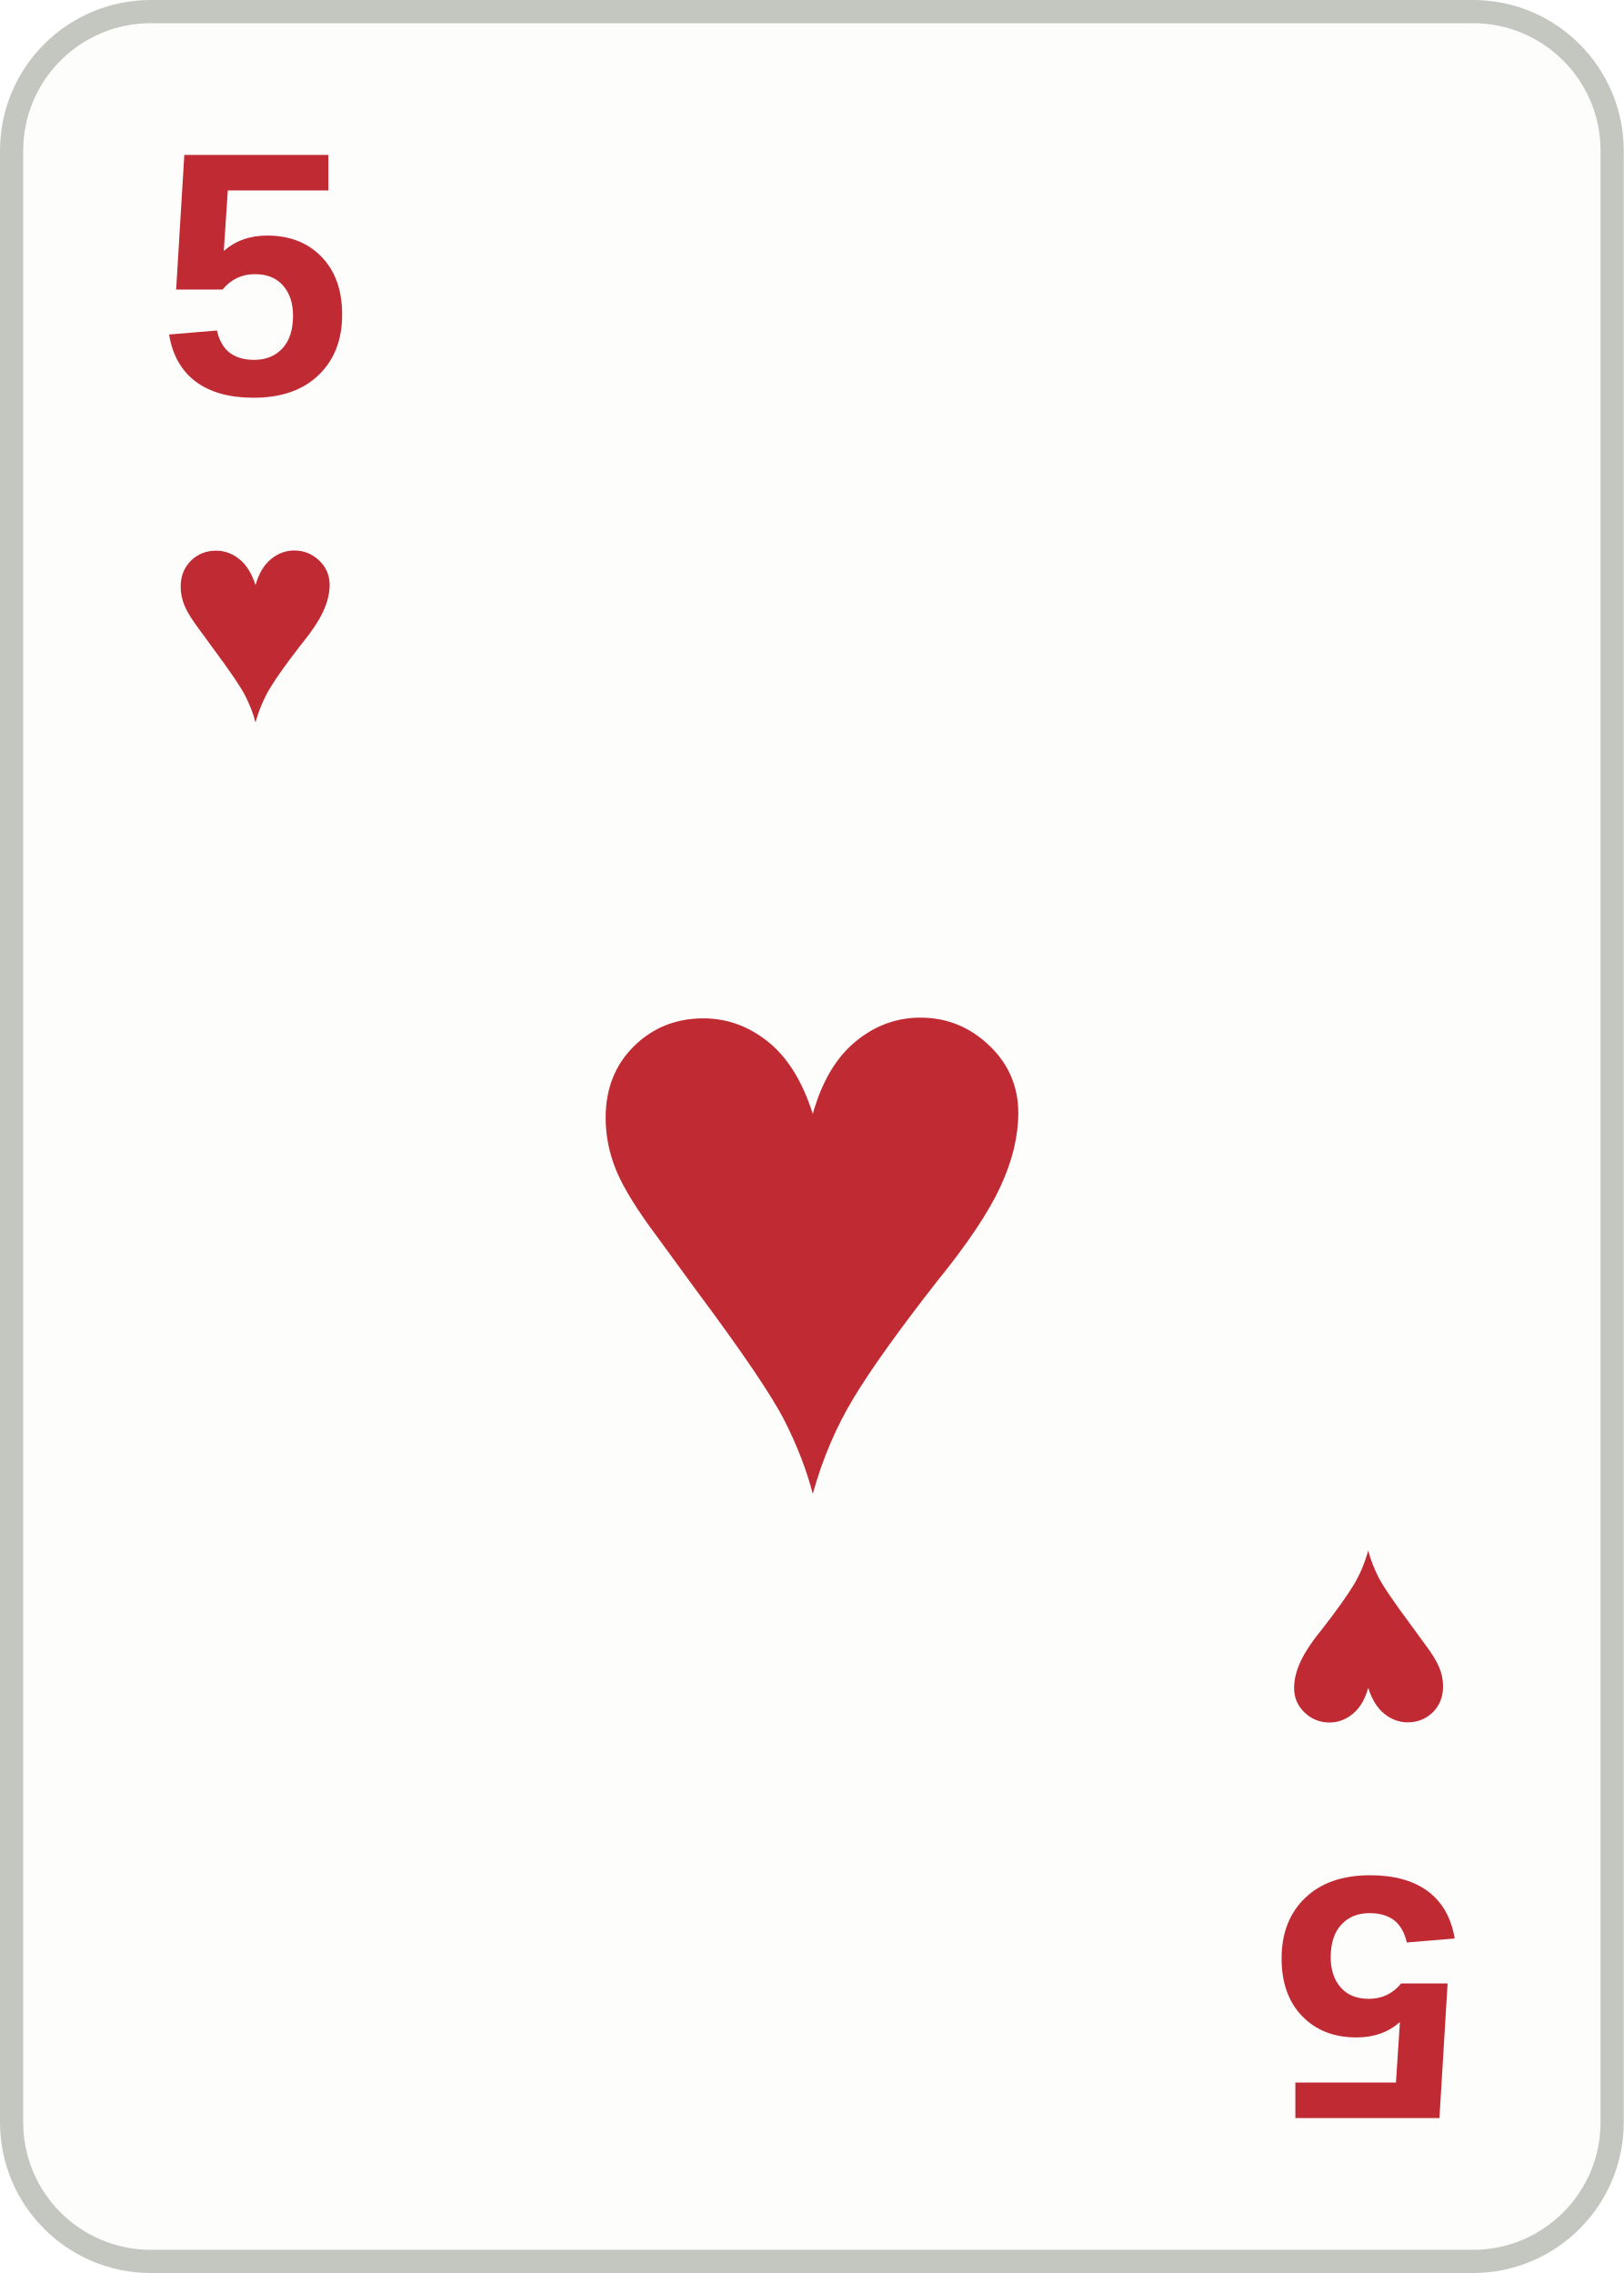
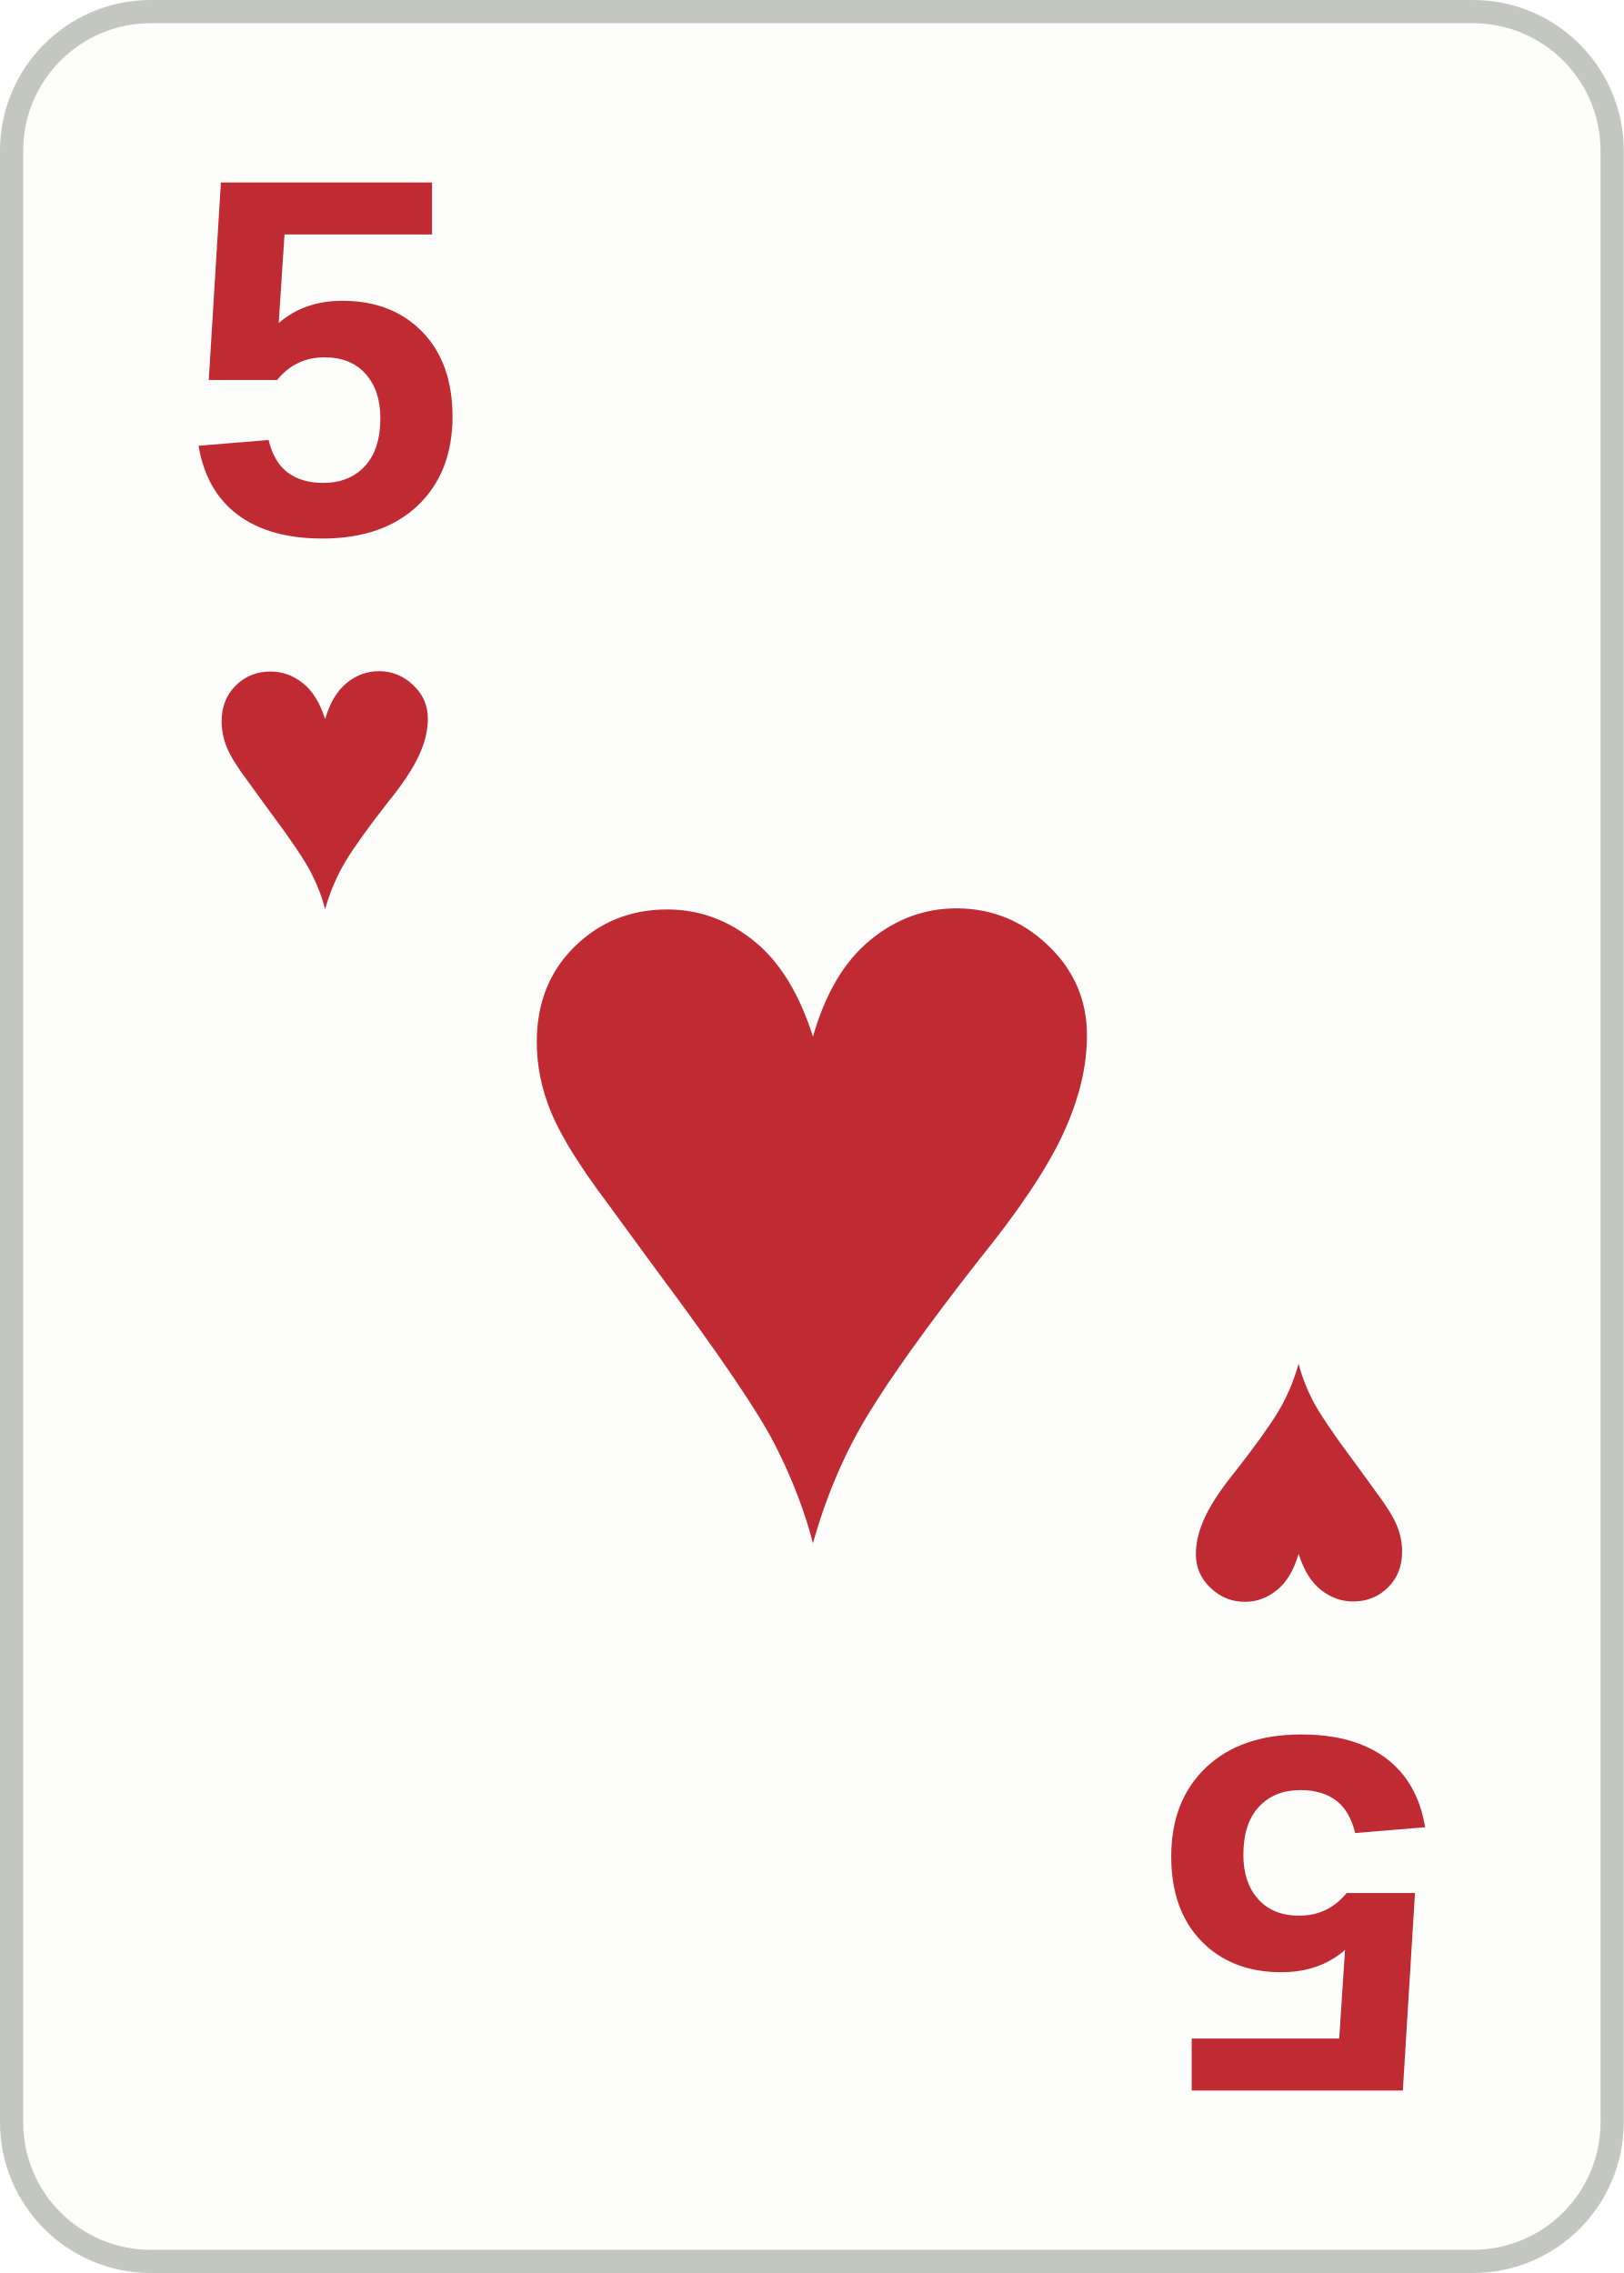
<svg xmlns="http://www.w3.org/2000/svg" viewBox="0 0 140 196">
  <rect x="1" y="1" width="138" height="194" rx="12" fill="#fdfdfb" stroke="#c4c7c0" stroke-width="2" />
  <g font-family="Arial,Helvetica,sans-serif" font-weight="700">
-     <text x="22" y="34" font-size="30" text-anchor="middle" fill="#c02a33">5</text>
-     <text x="22" y="62" font-size="26" text-anchor="middle" fill="#c02a33">♥</text>
+     <text x="28" y="46" font-size="44" text-anchor="middle" fill="#c02a33">5</text>
+     <text x="28" y="78" font-size="36" text-anchor="middle" fill="#c02a33">♥</text>
    <g transform="rotate(180 70 98)">
-       <text x="22" y="34" font-size="30" text-anchor="middle" fill="#c02a33">5</text>
-       <text x="22" y="62" font-size="26" text-anchor="middle" fill="#c02a33">♥</text>
+       <text x="28" y="46" font-size="44" text-anchor="middle" fill="#c02a33">5</text>
+       <text x="28" y="78" font-size="36" text-anchor="middle" fill="#c02a33">♥</text>
    </g>
-     <text x="70" y="128" font-size="72" text-anchor="middle" fill="#c02a33">♥</text>
+     <text x="70" y="132" font-size="96" text-anchor="middle" fill="#c02a33">♥</text>
  </g>
</svg>
